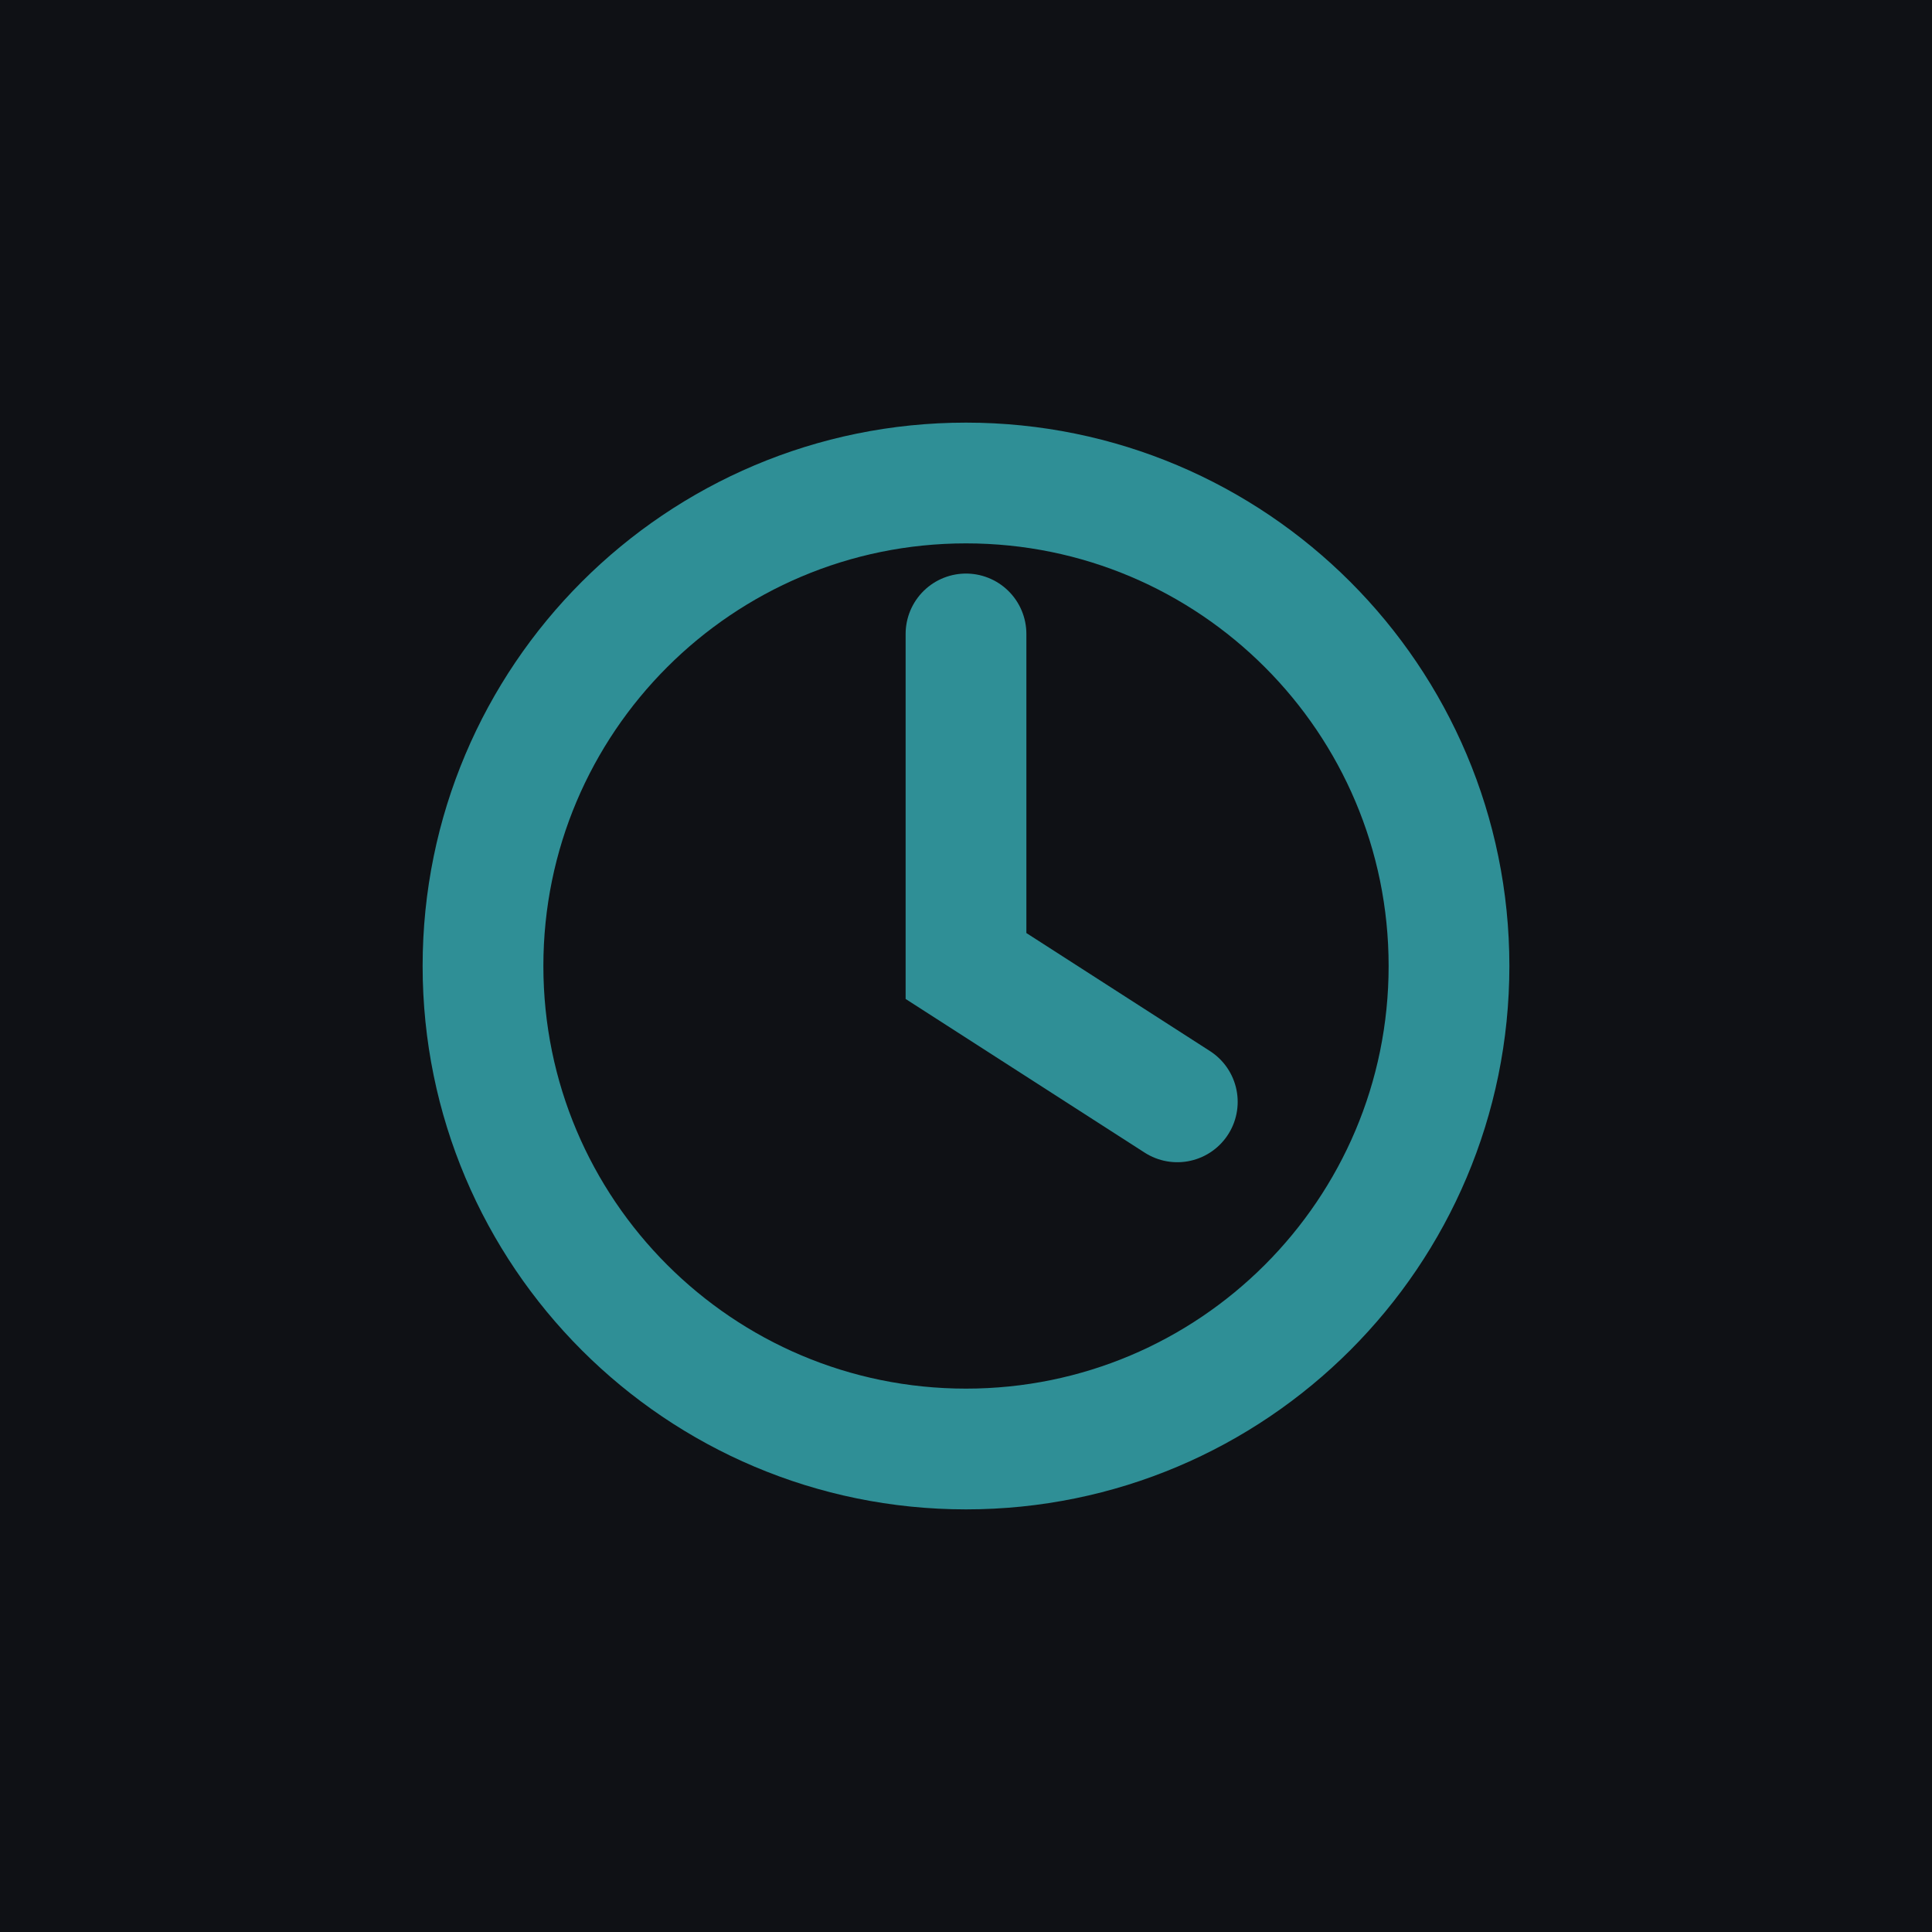
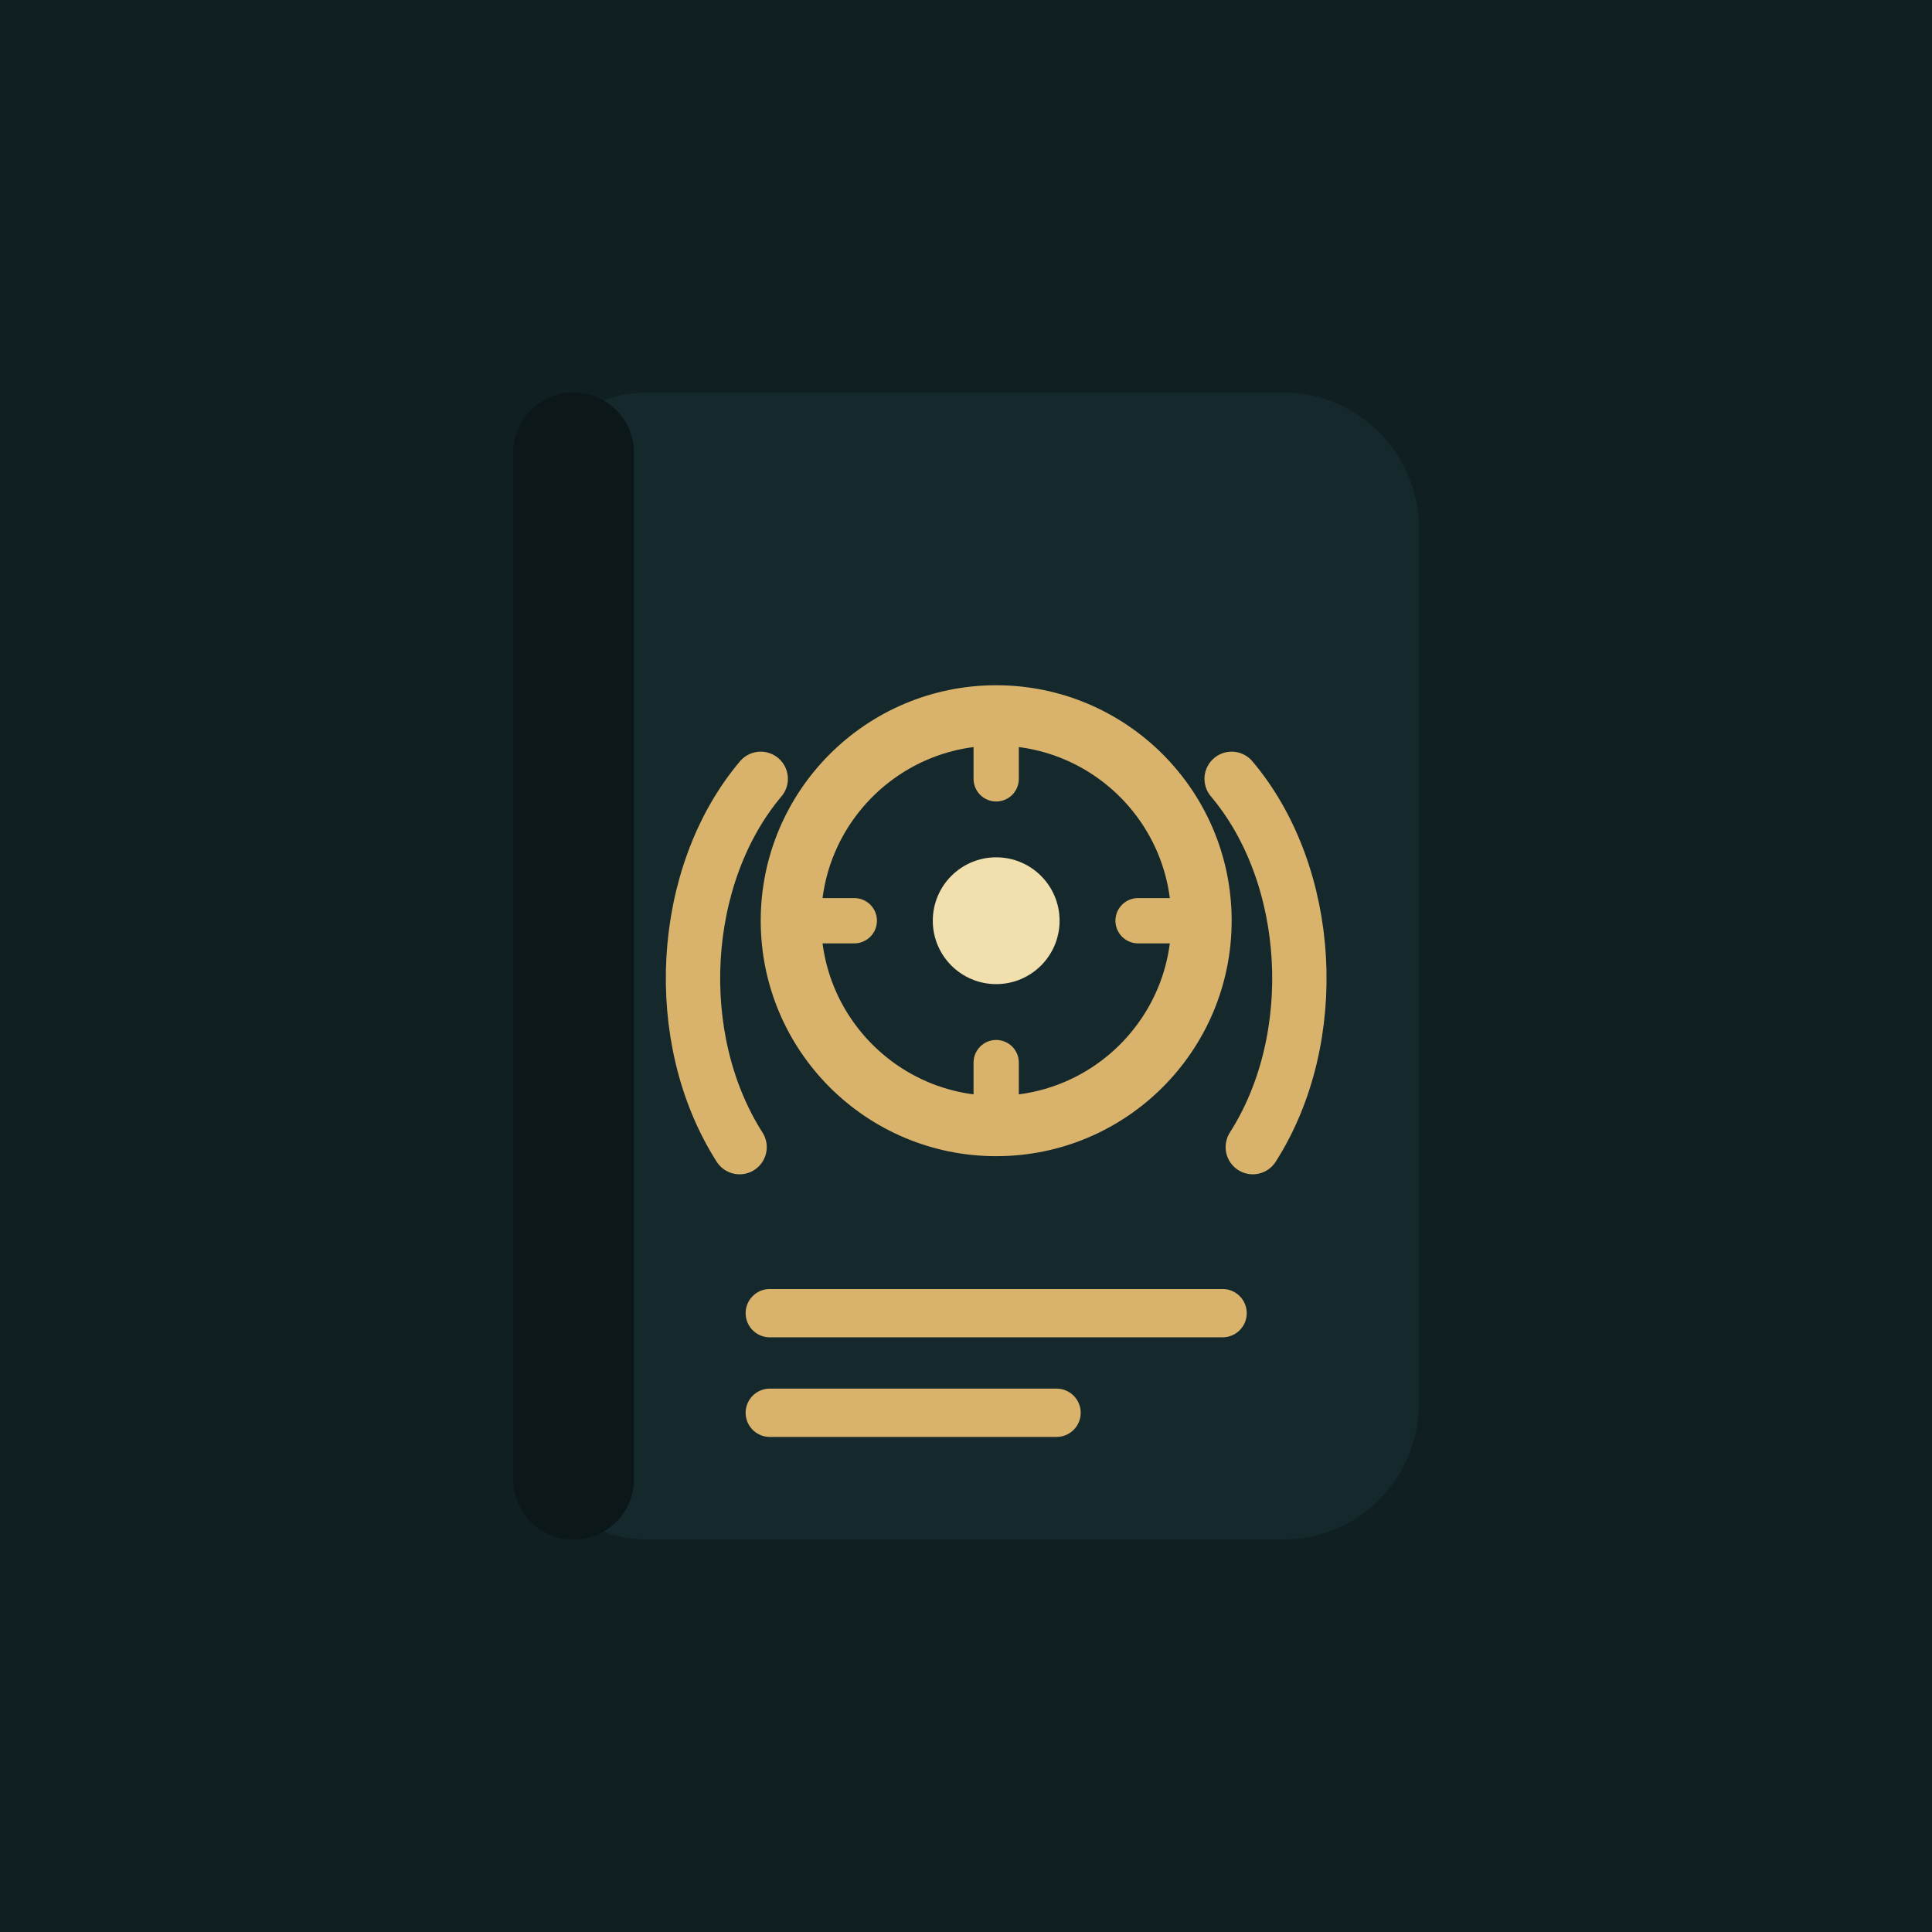
<svg xmlns="http://www.w3.org/2000/svg" viewBox="0 0 64 64" width="64" height="64">
-   <rect width="64" height="64" fill="#0f1115" />
-   <circle cx="32" cy="32" r="16" fill="none" stroke="#2f8f96" stroke-width="4" />
-   <path d="M32 21v11l7 4.5" fill="none" stroke="#2f8f96" stroke-width="4" stroke-linecap="round" />
+   <rect width="64" height="64" fill="#0f1f22" />
+   <rect x="17" y="13" width="30" height="38" rx="4.5" fill="#15292d" />
+   <rect x="17" y="13" width="4" height="38" rx="2" fill="#0b1719" />
+   <g fill="none" stroke="#d9b36c" stroke-width="1.8" stroke-linecap="round">
+     <path d="M24.5 38c-2.3-3.6-2-9 0.7-12.2" />
+     <path d="M41.5 38c2.3-3.6 2-9-0.7-12.2" />
+   </g>
+   <circle cx="33" cy="30.5" r="6.8" fill="none" stroke="#d9b36c" stroke-width="2" />
+   <circle cx="33" cy="30.5" r="2.1" fill="#f2dfae" />
+   <path d="M33 25.8v-2.1M33 37.3v-2.1M28.3 30.5h-2.1M39.8 30.5h-2.1" stroke="#d9b36c" stroke-width="1.5" stroke-linecap="round" />
+   <path d="M25.5 43.5h15M25.5 46.8h9.5" stroke="#d9b36c" stroke-width="1.6" stroke-linecap="round" />
</svg>
